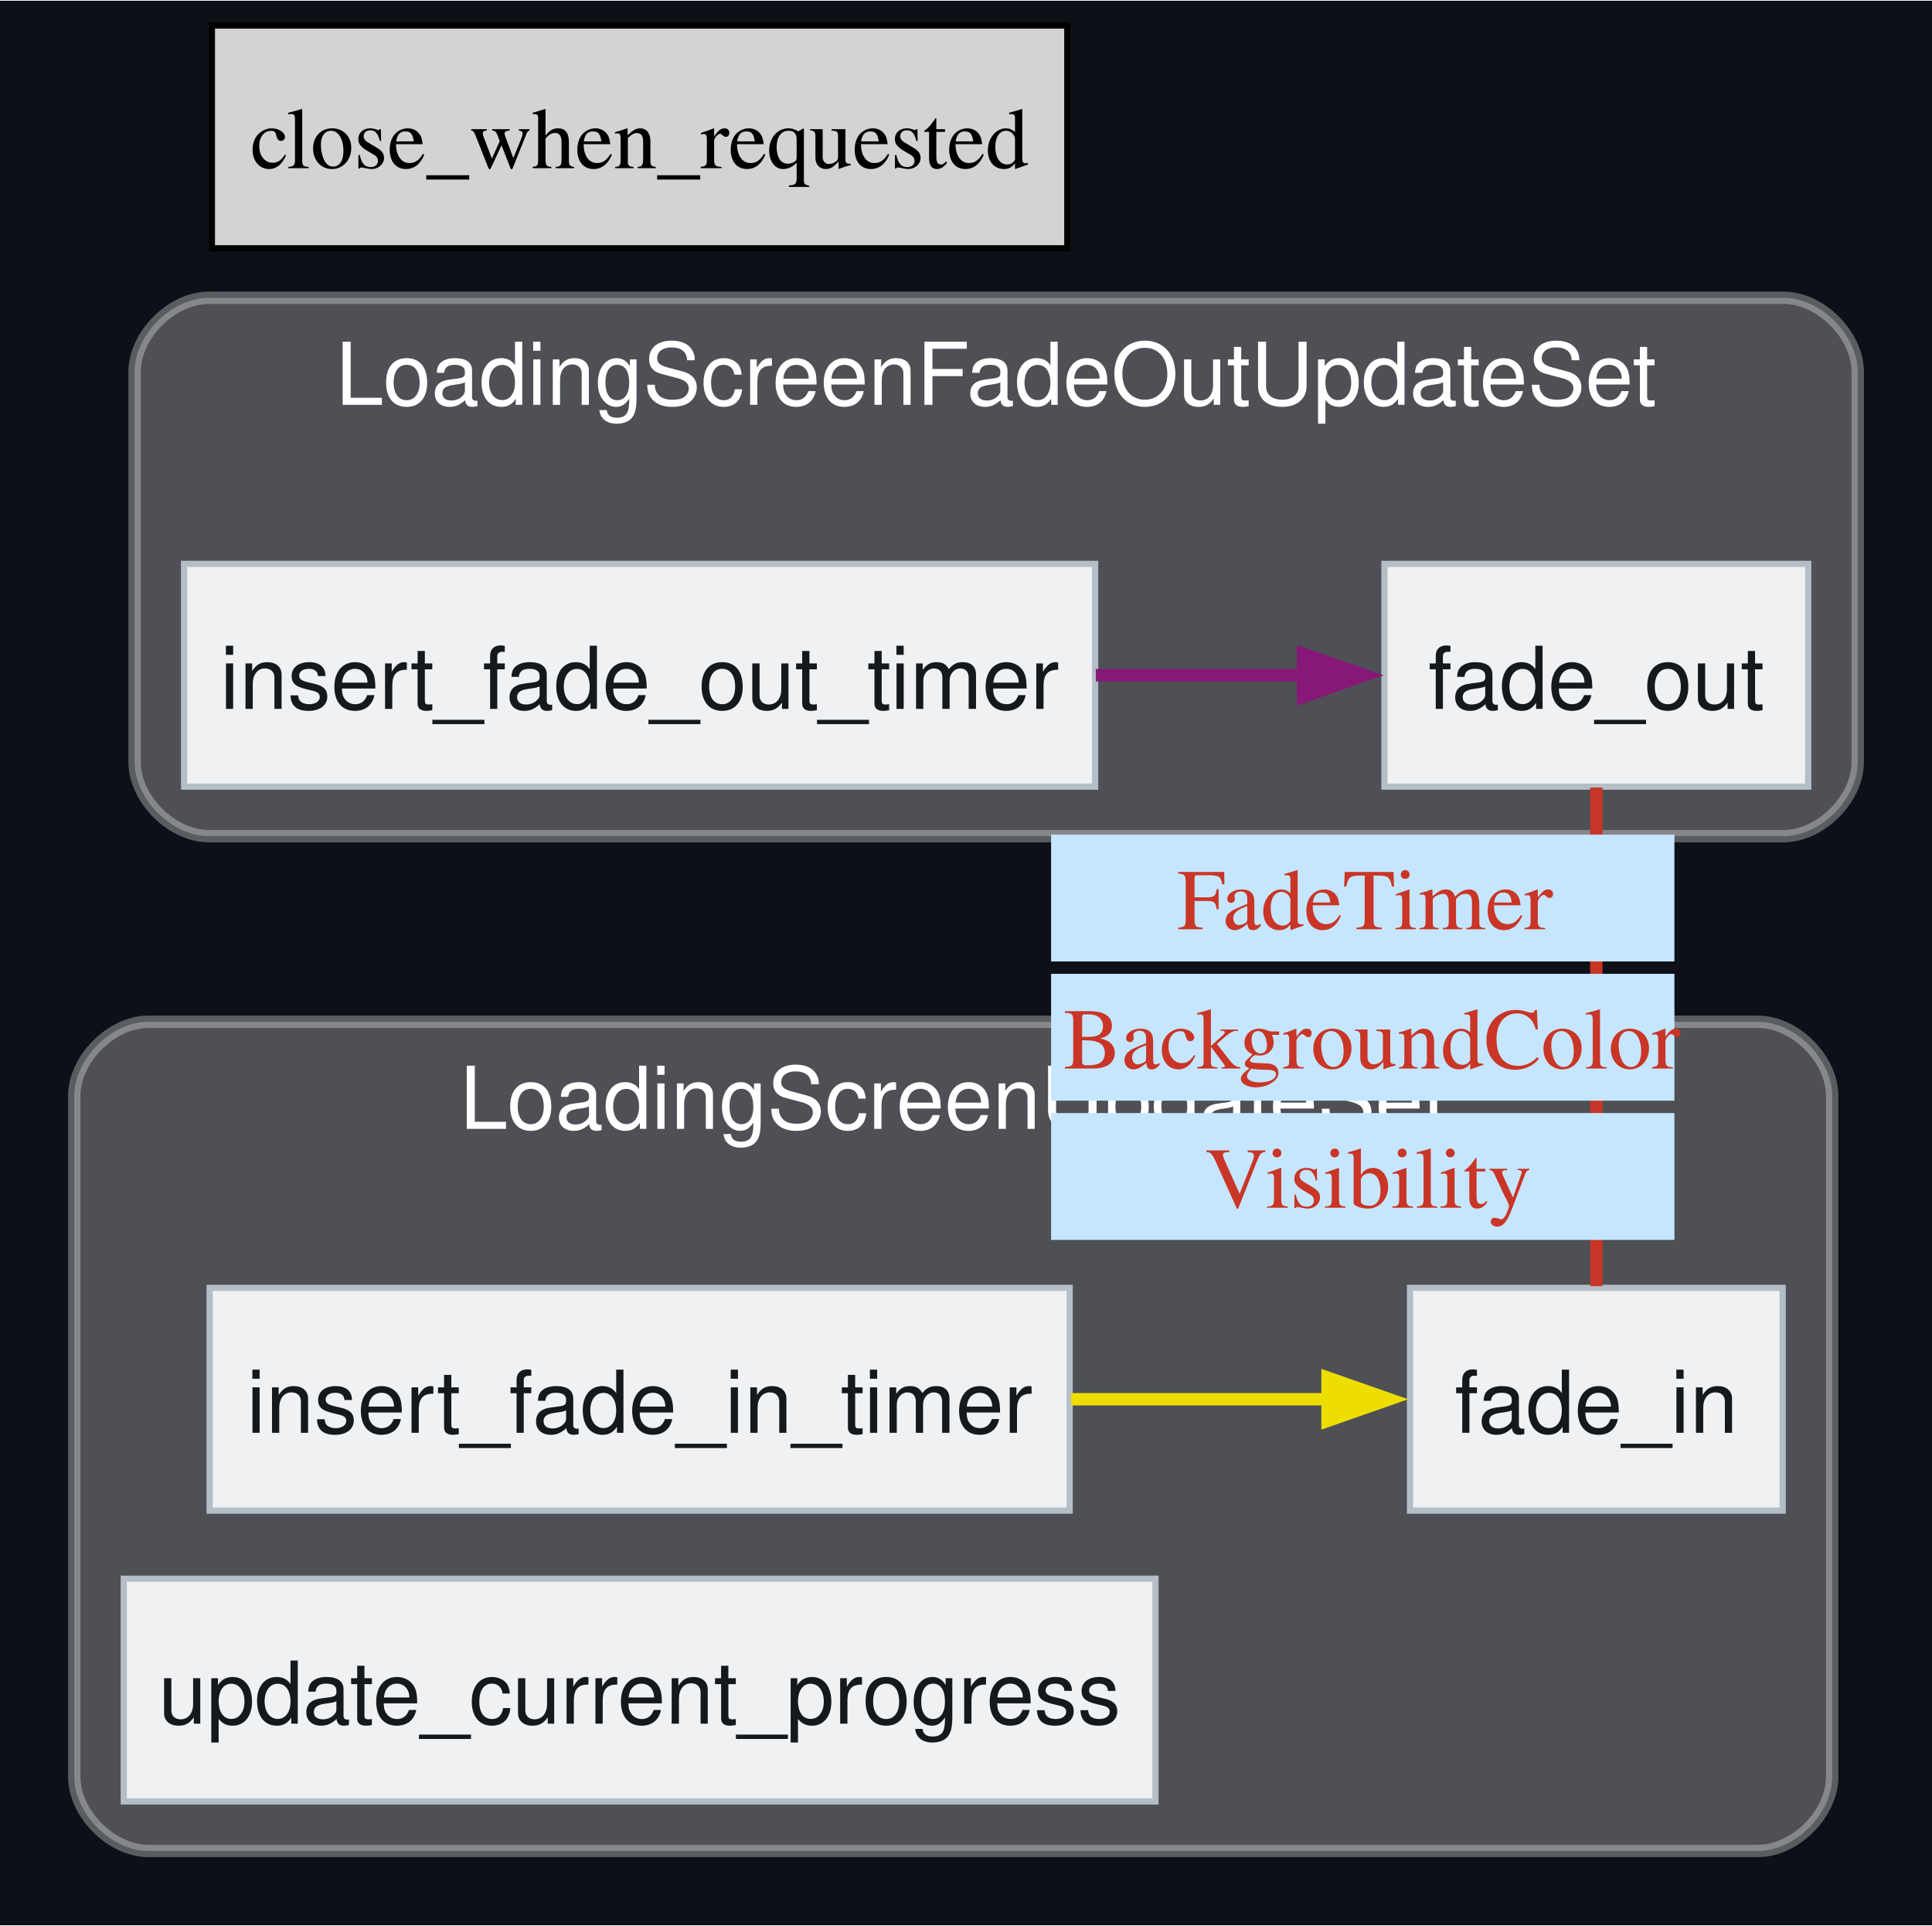
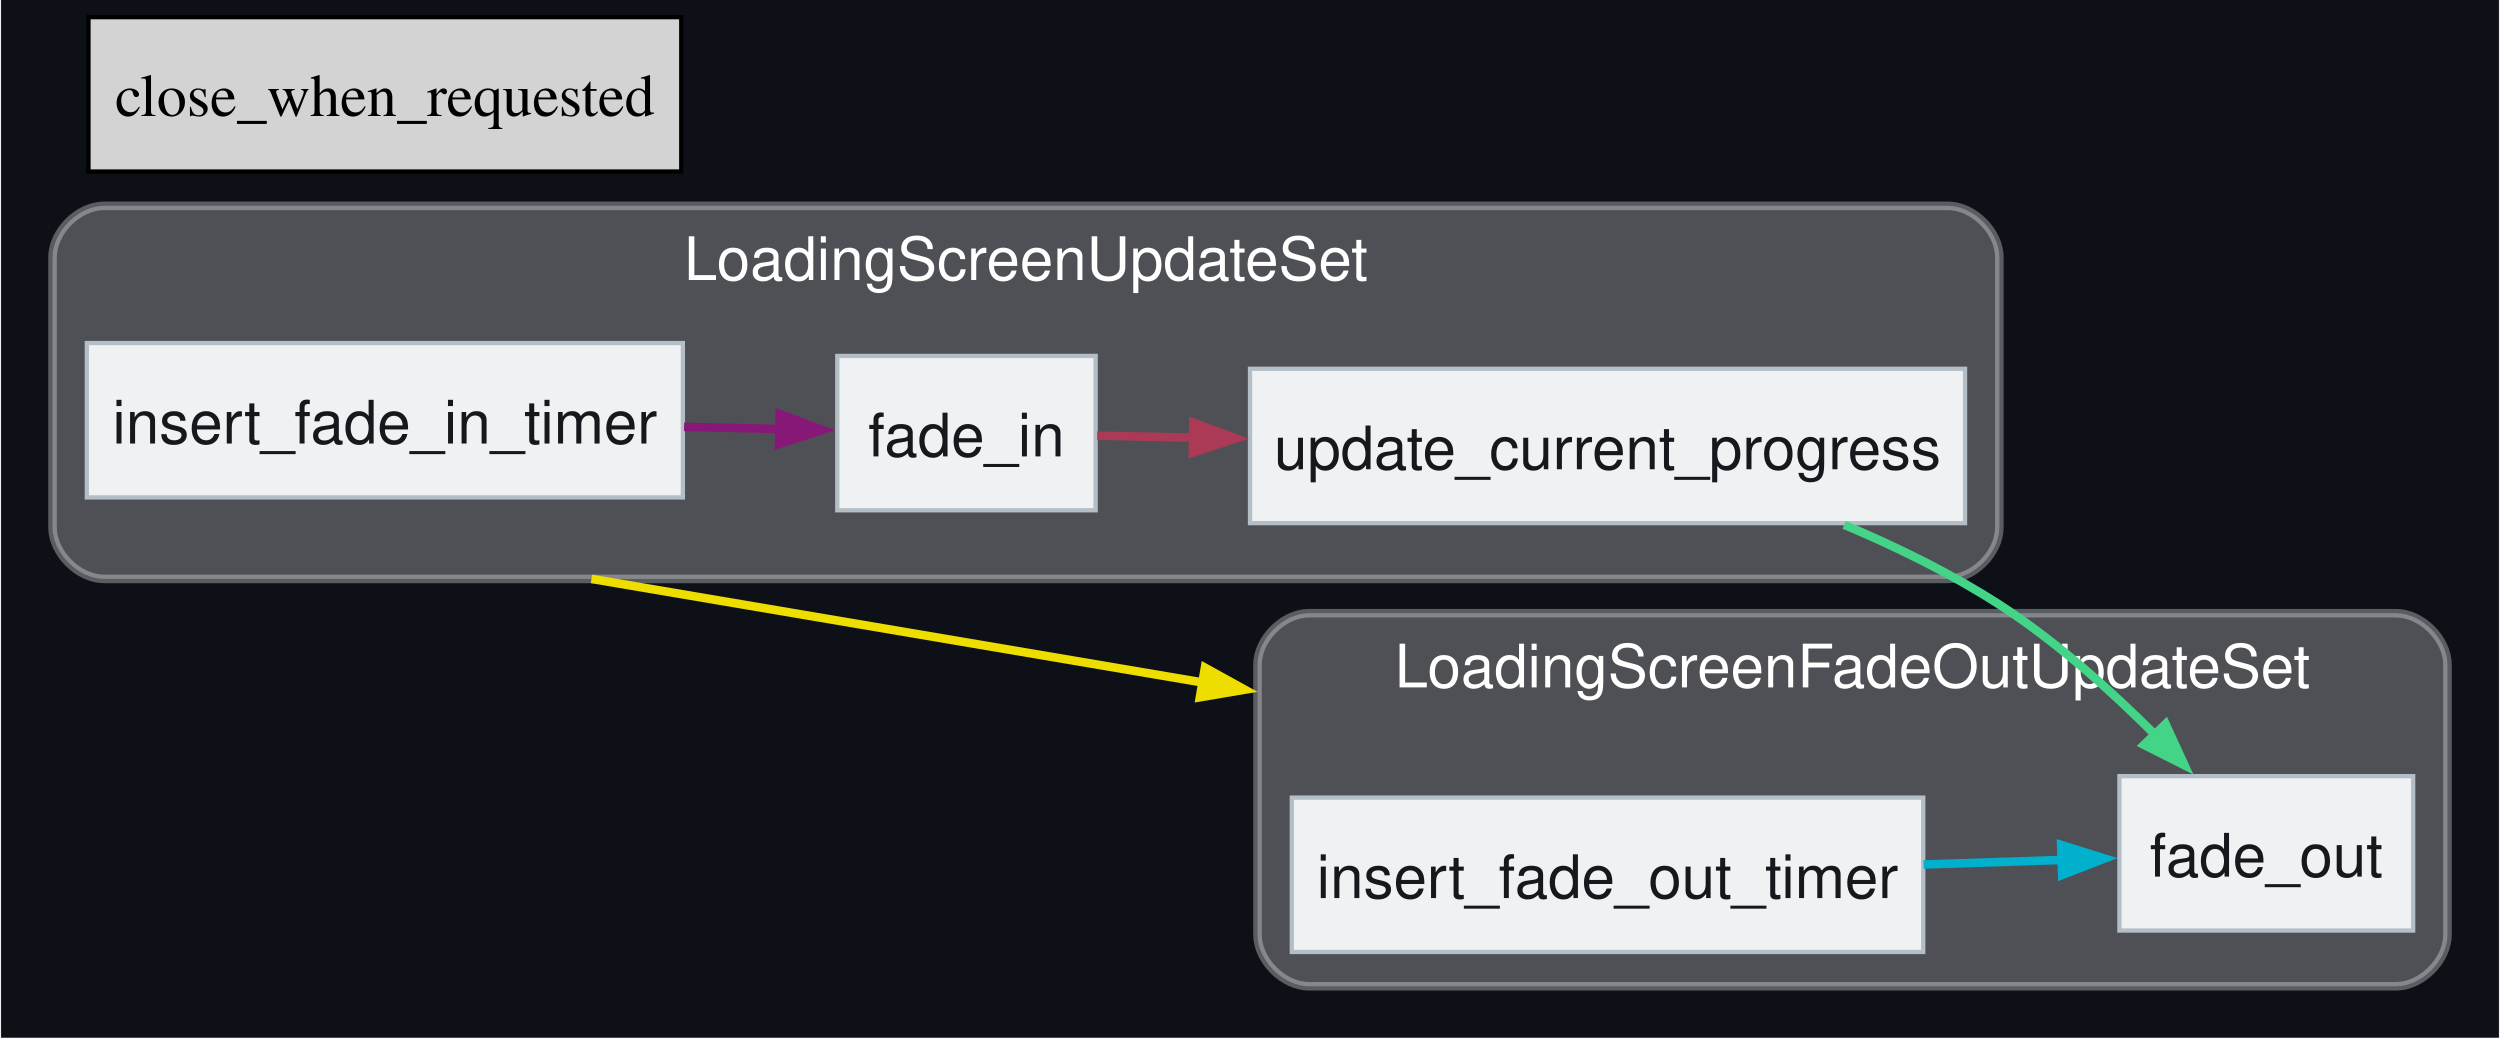
- <svg xmlns="http://www.w3.org/2000/svg" xmlns:xlink="http://www.w3.org/1999/xlink" width="312pt" height="311pt" viewBox="0.00 0.00 312.25 311.00">
-   <g id="graph0" class="graph" transform="scale(1 1) rotate(0) translate(4 307)">
-     <polygon fill="#0d1117" stroke="none" points="-4,4 -4,-307 308.25,-307 308.25,4 -4,4" />
+ <svg xmlns="http://www.w3.org/2000/svg" xmlns:xlink="http://www.w3.org/1999/xlink" width="583pt" height="242pt" viewBox="0.00 0.00 582.50 242.00">
+   <g id="graph0" class="graph" transform="scale(1 1) rotate(0) translate(4 238)">
+     <polygon fill="#0d1117" stroke="none" points="-4,4 -4,-238 578.5,-238 578.5,4 -4,4" />
    <g id="clust1" class="cluster">
      <g id="a_clust1">
        <a xlink:title="LoadingScreenUpdateSet">
-           <path fill="#ffffff" fill-opacity="0.267" stroke="#ffffff" stroke-width="2" stroke-opacity="0.314" d="M20,-8C20,-8 280.12,-8 280.12,-8 286.12,-8 292.12,-14 292.12,-20 292.12,-20 292.12,-130 292.12,-130 292.12,-136 286.12,-142 280.12,-142 280.12,-142 20,-142 20,-142 14,-142 8,-136 8,-130 8,-130 8,-20 8,-20 8,-14 14,-8 20,-8" />
-           <text text-anchor="middle" x="150.06" y="-124.7" font-family="Helvetica,sans-Serif" font-size="14.00" fill="#ffffff">LoadingScreenUpdateSet</text>
+           <path fill="#ffffff" fill-opacity="0.267" stroke="#ffffff" stroke-width="2" stroke-opacity="0.314" d="M20,-103C20,-103 450,-103 450,-103 456,-103 462,-109 462,-115 462,-115 462,-178 462,-178 462,-184 456,-190 450,-190 450,-190 20,-190 20,-190 14,-190 8,-184 8,-178 8,-178 8,-115 8,-115 8,-109 14,-103 20,-103" />
+           <text text-anchor="middle" x="235" y="-172.7" font-family="Helvetica,sans-Serif" font-size="14.00" fill="#ffffff">LoadingScreenUpdateSet</text>
        </a>
      </g>
    </g>
    <g id="clust2" class="cluster">
      <g id="a_clust2">
        <a xlink:title="LoadingScreenFadeOutUpdateSet">
-           <path fill="#ffffff" fill-opacity="0.267" stroke="#ffffff" stroke-width="2" stroke-opacity="0.314" d="M29.75,-172C29.75,-172 284.25,-172 284.25,-172 290.25,-172 296.25,-178 296.25,-184 296.25,-184 296.25,-247 296.25,-247 296.25,-253 290.25,-259 284.25,-259 284.25,-259 29.75,-259 29.75,-259 23.75,-259 17.75,-253 17.75,-247 17.75,-247 17.75,-184 17.75,-184 17.75,-178 23.75,-172 29.75,-172" />
-           <text text-anchor="middle" x="157" y="-241.7" font-family="Helvetica,sans-Serif" font-size="14.00" fill="#ffffff">LoadingScreenFadeOutUpdateSet</text>
+           <path fill="#ffffff" fill-opacity="0.267" stroke="#ffffff" stroke-width="2" stroke-opacity="0.314" d="M301,-8C301,-8 554.5,-8 554.5,-8 560.5,-8 566.5,-14 566.5,-20 566.5,-20 566.5,-83 566.5,-83 566.5,-89 560.5,-95 554.5,-95 554.5,-95 301,-95 301,-95 295,-95 289,-89 289,-83 289,-83 289,-20 289,-20 289,-14 295,-8 301,-8" />
+           <text text-anchor="middle" x="427.75" y="-77.7" font-family="Helvetica,sans-Serif" font-size="14.00" fill="#ffffff">LoadingScreenFadeOutUpdateSet</text>
+         </a>
+       </g>
+     </g>
+     <g id="edge1" class="edge">
+       <g id="a_edge1">
+         <a xlink:title="LoadingScreenUpdateSet → LoadingScreenFadeOutUpdateSet">
+           <path fill="none" stroke="#eede00" stroke-width="2" d="M133.68,-103C172.4,-96.44 228.42,-86.94 276.16,-78.85" />
+           <polygon fill="#eede00" stroke="#eede00" stroke-width="2" points="276.74,-82.3 286.02,-77.17 275.57,-75.4 276.74,-82.3" />
        </a>
      </g>
    </g>
    <g id="node2" class="node">
      <g id="a_node2">
        <a xlink:title="froglight_loading::layout::fade_animation::FadeTimer::insert_fade_in_timer">
-           <polygon fill="#eff1f3" stroke="#b4bec7" points="168.88,-99 29.88,-99 29.88,-63 168.88,-63 168.88,-99" />
-           <text text-anchor="middle" x="99.38" y="-75.58" font-family="Helvetica,sans-Serif" font-size="14.00" fill="#15191d">insert_fade_in_timer</text>
+           <polygon fill="#eff1f3" stroke="#b4bec7" points="155,-158 16,-158 16,-122 155,-122 155,-158" />
+           <text text-anchor="middle" x="85.5" y="-134.57" font-family="Helvetica,sans-Serif" font-size="14.00" fill="#15191d">insert_fade_in_timer</text>
        </a>
      </g>
    </g>
    <g id="node3" class="node">
      <g id="a_node3">
        <a xlink:title="froglight_loading::layout::fade_animation::FadeAnimationMarker::fade_in">
-           <polygon fill="#eff1f3" stroke="#b4bec7" points="284.12,-99 223.88,-99 223.88,-63 284.12,-63 284.12,-99" />
-           <text text-anchor="middle" x="254" y="-75.58" font-family="Helvetica,sans-Serif" font-size="14.00" fill="#15191d">fade_in</text>
+           <polygon fill="#eff1f3" stroke="#b4bec7" points="251.25,-155 191,-155 191,-119 251.25,-119 251.25,-155" />
+           <text text-anchor="middle" x="221.12" y="-131.57" font-family="Helvetica,sans-Serif" font-size="14.00" fill="#15191d">fade_in</text>
        </a>
      </g>
    </g>
-     <g id="edge1" class="edge">
-       <g id="a_edge1">
+     <g id="edge2" class="edge">
+       <g id="a_edge2">
        <a xlink:title="insert_fade_in_timer → fade_in">
-           <path fill="none" stroke="#eede00" stroke-width="2" d="M169.1,-81C183.31,-81 197.87,-81 210.8,-81" />
-           <polygon fill="#eede00" stroke="#eede00" stroke-width="2" points="210.56,-84.5 220.56,-81 210.56,-77.5 210.56,-84.5" />
+           <path fill="none" stroke="#881877" stroke-width="2" d="M155.27,-138.46C162.93,-138.28 170.55,-138.11 177.73,-137.95" />
+           <polygon fill="#881877" stroke="#881877" stroke-width="2" points="177.56,-141.46 187.48,-137.73 177.4,-134.46 177.56,-141.46" />
+         </a>
+       </g>
+     </g>
+     <g id="node4" class="node">
+       <g id="a_node4">
+         <a xlink:title="froglight_loading::layout::progress_bar::progress::ProgressBarProgress::update_current_progress">
+           <polygon fill="#eff1f3" stroke="#b4bec7" points="454,-152 287.25,-152 287.25,-116 454,-116 454,-152" />
+           <text text-anchor="middle" x="370.62" y="-128.57" font-family="Helvetica,sans-Serif" font-size="14.00" fill="#15191d">update_current_progress</text>
+         </a>
+       </g>
+     </g>
+     <g id="edge4" class="edge">
+       <g id="a_edge4">
+         <a xlink:title="SystemTypeSet(fade_in()) → update_current_progress">
+           <path fill="none" stroke="#aa3a55" stroke-width="2" d="M251.62,-136.4C258.46,-136.26 266.11,-136.11 274.13,-135.94" />
+           <polygon fill="#aa3a55" stroke="#aa3a55" stroke-width="2" points="274.04,-139.44 283.97,-135.74 273.9,-132.45 274.04,-139.44" />
        </a>
      </g>
    </g>
    <g id="node7" class="node">
      <g id="a_node7">
        <a xlink:title="froglight_loading::layout::fade_animation::FadeAnimationMarker::fade_out">
-           <polygon fill="#eff1f3" stroke="#b4bec7" points="288.25,-216 219.75,-216 219.75,-180 288.25,-180 288.25,-216" />
-           <text text-anchor="middle" x="254" y="-192.57" font-family="Helvetica,sans-Serif" font-size="14.00" fill="#15191d">fade_out</text>
+           <polygon fill="#eff1f3" stroke="#b4bec7" points="558.5,-57 490,-57 490,-21 558.5,-21 558.5,-57" />
+           <text text-anchor="middle" x="524.25" y="-33.58" font-family="Helvetica,sans-Serif" font-size="14.00" fill="#15191d">fade_out</text>
        </a>
      </g>
    </g>
-     <g id="edge3" class="edge">
-       <path fill="none" stroke="#c93526" stroke-width="2" d="M254,-99.28C254,-121.26 254,-157.92 254,-179.85" />
-       <g id="a_edge3-label">
-         <a xlink:title="fade_in — fade_out">
-           <polygon fill="#c6e6ff" stroke="none" points="165.88,-151.75 165.88,-172.25 266.62,-172.25 266.62,-151.75 165.88,-151.75" />
-           <text text-anchor="start" x="186.25" y="-156.95" font-family="Times,serif" font-size="14.00" fill="#c93526">FadeTimer</text>
-           <polygon fill="#c6e6ff" stroke="none" points="165.88,-129.25 165.88,-149.75 266.62,-149.75 266.62,-129.25 165.88,-129.25" />
-           <text text-anchor="start" x="167.88" y="-134.45" font-family="Times,serif" font-size="14.00" fill="#c93526">BackgroundColor</text>
-           <polygon fill="#c6e6ff" stroke="none" points="165.88,-106.75 165.88,-127.25 266.62,-127.25 266.62,-106.75 165.88,-106.75" />
-           <text text-anchor="start" x="190.75" y="-111.95" font-family="Times,serif" font-size="14.00" fill="#c93526">Visibility</text>
-         </a>
-       </g>
-     </g>
-     <g id="node4" class="node">
-       <g id="a_node4">
-         <a xlink:title="froglight_loading::layout::progress_bar::bar_progress::ProgressBarProgress::update_current_progress">
-           <polygon fill="#eff1f3" stroke="#b4bec7" points="182.75,-52 16,-52 16,-16 182.75,-16 182.75,-52" />
-           <text text-anchor="middle" x="99.38" y="-28.57" font-family="Helvetica,sans-Serif" font-size="14.00" fill="#15191d">update_current_progress</text>
+     <g id="edge5" class="edge">
+       <g id="a_edge5">
+         <a xlink:title="update_current_progress → SystemTypeSet(fade_out())">
+           <path fill="none" stroke="#44d488" stroke-width="2" d="M425.83,-115.62C438.16,-110.41 450.89,-104.17 462,-97 475.09,-88.55 487.88,-77.1 498.36,-66.6" />
+           <polygon fill="#44d488" stroke="#44d488" stroke-width="2" points="500.76,-69.16 505.18,-59.53 495.72,-64.3 500.76,-69.16" />
        </a>
      </g>
    </g>
    <g id="node6" class="node">
      <g id="a_node6">
        <a xlink:title="froglight_loading::layout::fade_animation::FadeTimer::insert_fade_out_timer">
-           <polygon fill="#eff1f3" stroke="#b4bec7" points="173,-216 25.75,-216 25.75,-180 173,-180 173,-216" />
-           <text text-anchor="middle" x="99.38" y="-192.57" font-family="Helvetica,sans-Serif" font-size="14.00" fill="#15191d">insert_fade_out_timer</text>
+           <polygon fill="#eff1f3" stroke="#b4bec7" points="444.25,-52 297,-52 297,-16 444.25,-16 444.25,-52" />
+           <text text-anchor="middle" x="370.62" y="-28.57" font-family="Helvetica,sans-Serif" font-size="14.00" fill="#15191d">insert_fade_out_timer</text>
        </a>
      </g>
    </g>
-     <g id="edge2" class="edge">
-       <g id="a_edge2">
+     <g id="edge3" class="edge">
+       <g id="a_edge3">
        <a xlink:title="insert_fade_out_timer → fade_out">
-           <path fill="none" stroke="#881877" stroke-width="2" d="M173.11,-198C184.56,-198 196.11,-198 206.74,-198" />
-           <polygon fill="#881877" stroke="#881877" stroke-width="2" points="206.6,-201.5 216.6,-198 206.6,-194.5 206.6,-201.5" />
+           <path fill="none" stroke="#00b0cc" stroke-width="2" d="M444.33,-36.4C455.32,-36.76 466.4,-37.13 476.64,-37.46" />
+           <polygon fill="#00b0cc" stroke="#00b0cc" stroke-width="2" points="476.41,-40.96 486.52,-37.79 476.64,-33.96 476.41,-40.96" />
        </a>
      </g>
    </g>
    <g id="node8" class="node">
      <g id="a_node8">
        <a xlink:title="bevy_window::system::close_when_requested">
-           <polygon fill="lightgrey" stroke="black" points="168.5,-303 30.25,-303 30.25,-267 168.5,-267 168.5,-303" />
-           <text text-anchor="middle" x="99.38" y="-279.95" font-family="Times,serif" font-size="14.00">close_when_requested</text>
+           <polygon fill="lightgrey" stroke="black" points="154.62,-234 16.38,-234 16.38,-198 154.62,-198 154.62,-234" />
+           <text text-anchor="middle" x="85.5" y="-210.95" font-family="Times,serif" font-size="14.00">close_when_requested</text>
        </a>
      </g>
    </g>
  </g>
</svg>
